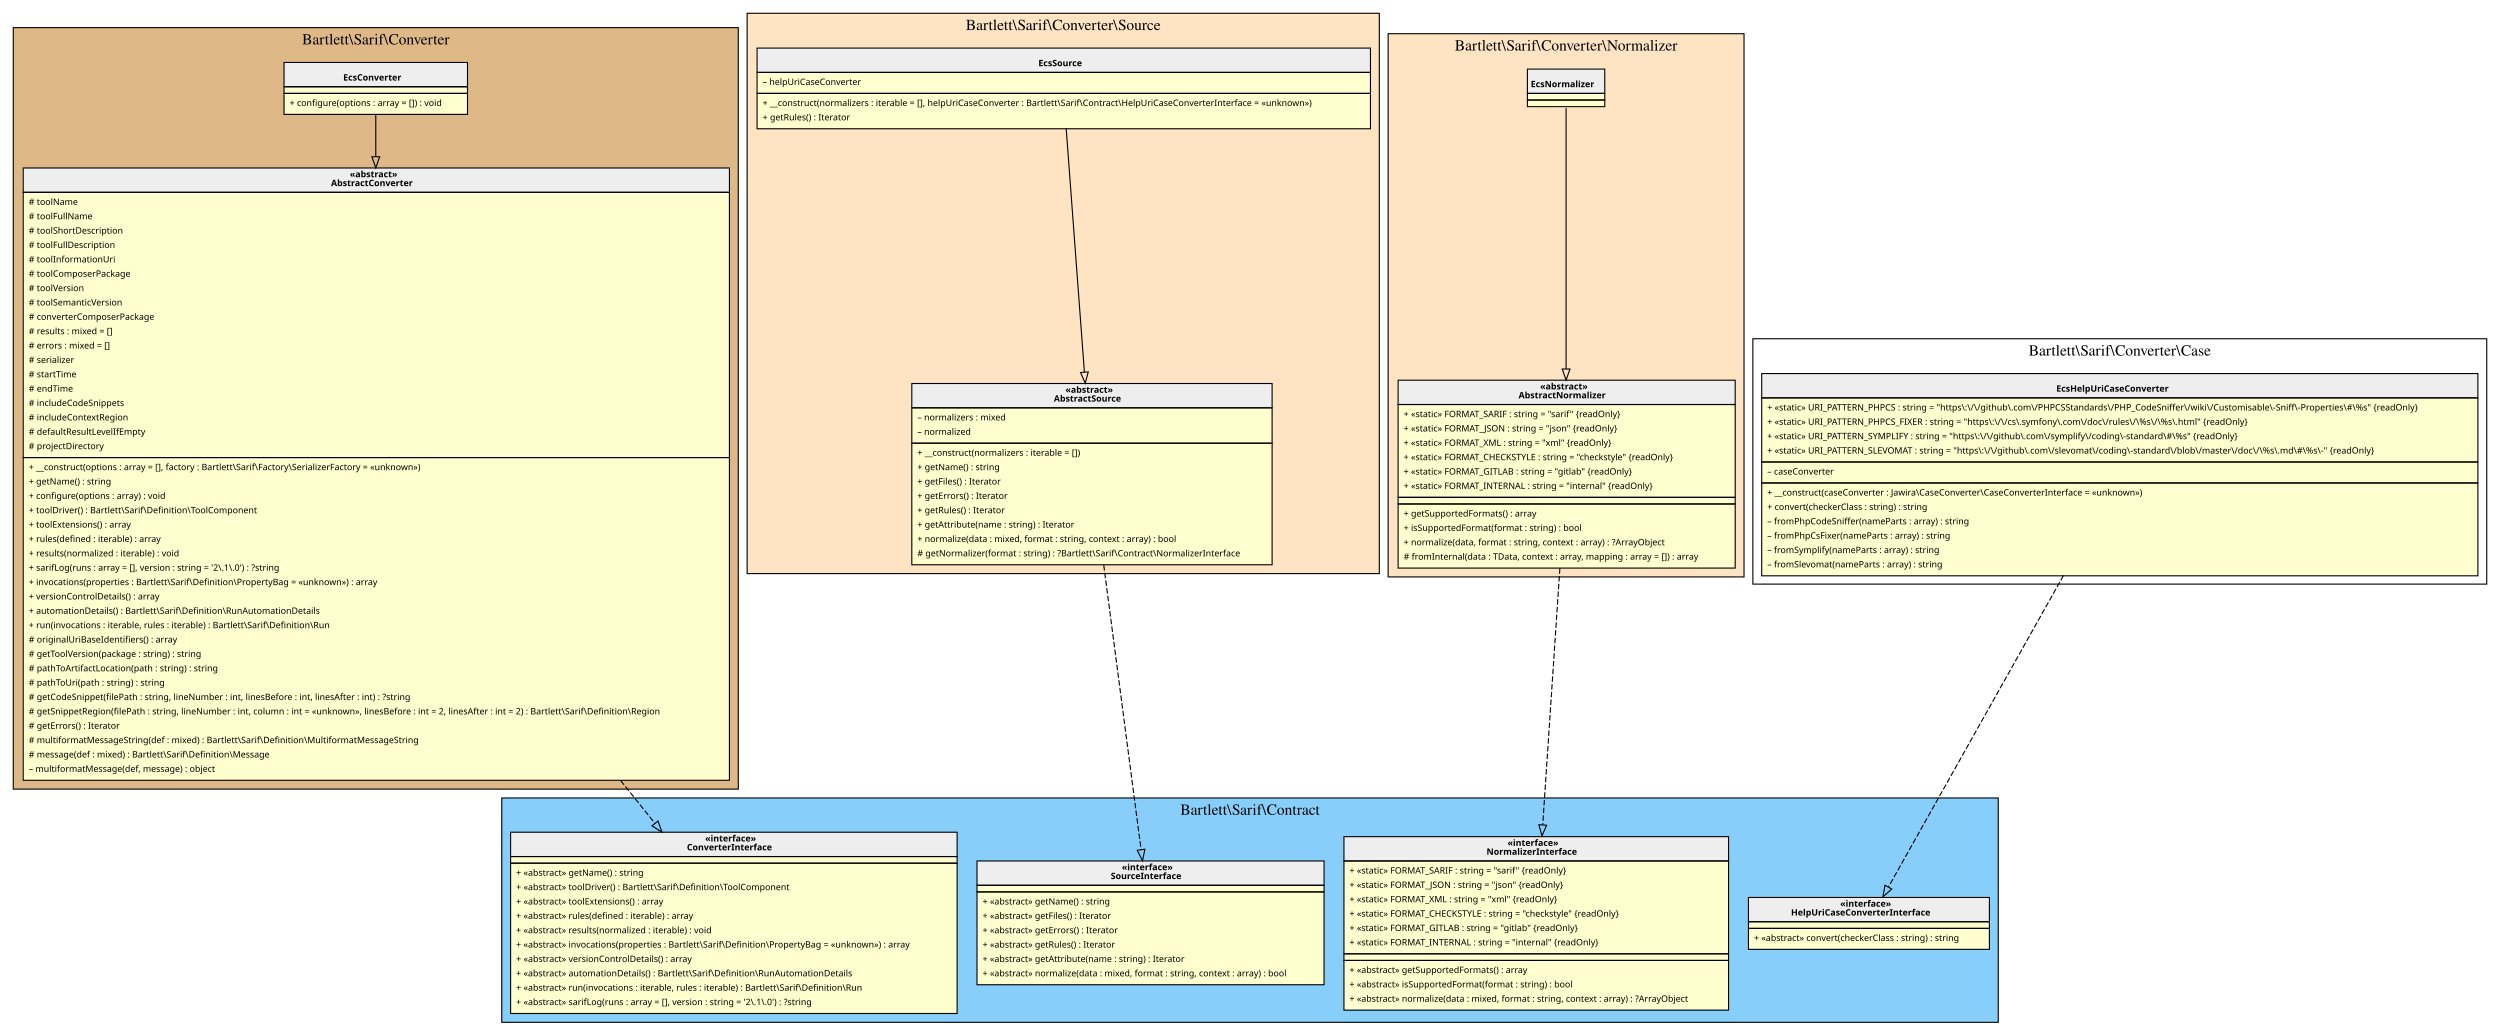
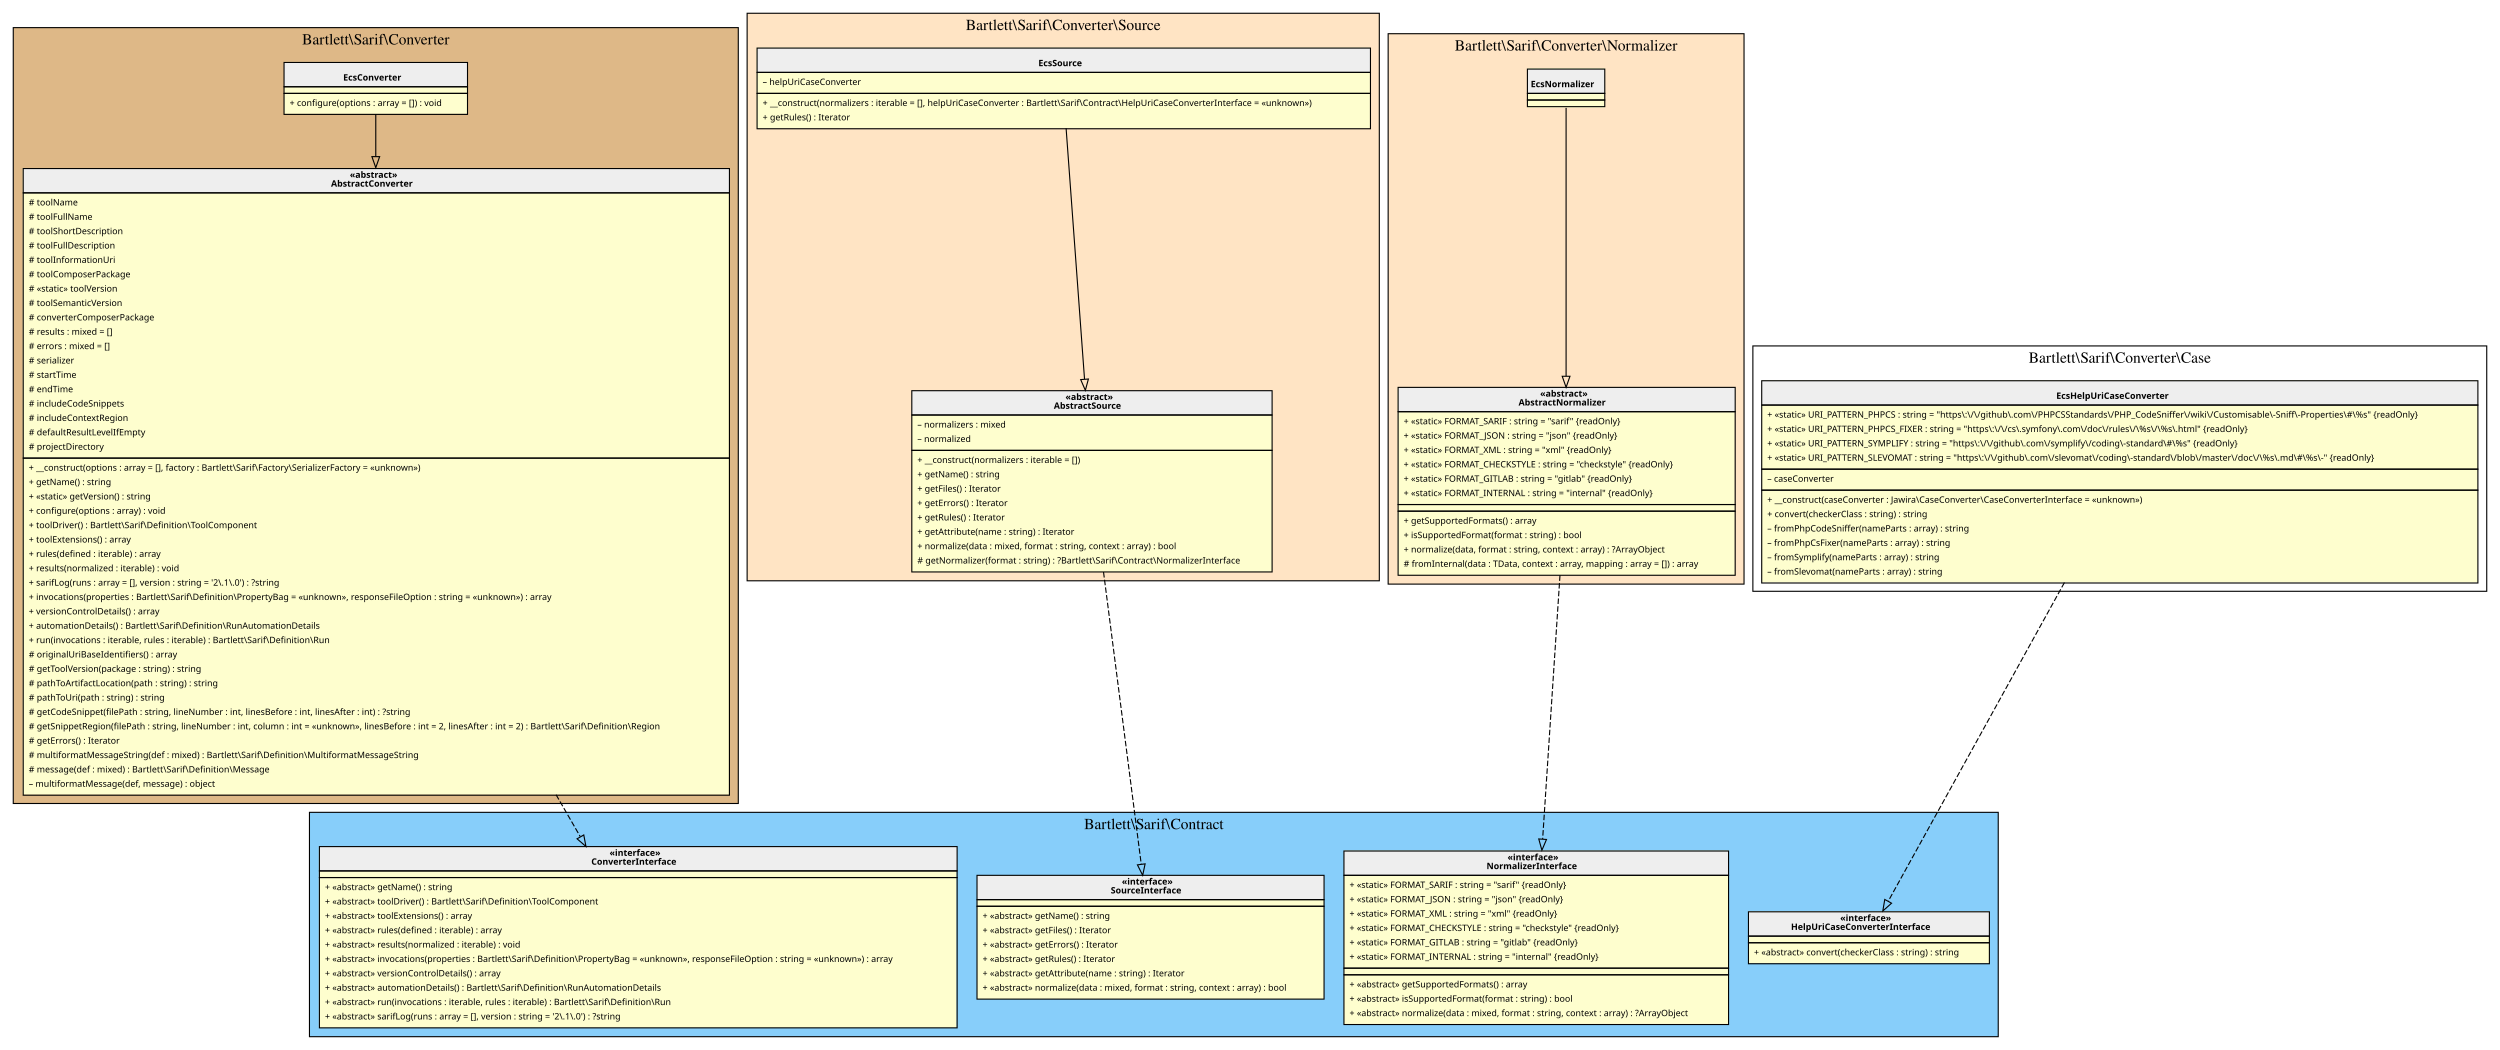
- <svg xmlns="http://www.w3.org/2000/svg" width="2262pt" height="937pt" viewBox="0.00 0.00 2262.00 937.00">
-   <g id="graph0" class="graph" transform="scale(1 1) rotate(0) translate(4 933)">
+ <svg xmlns="http://www.w3.org/2000/svg" width="2262pt" height="950pt" viewBox="0.00 0.00 2262.00 950.00">
+   <g id="graph0" class="graph" transform="scale(1 1) rotate(0) translate(4 946)">
    <g id="clust1" class="cluster">
-       <polygon fill="BurlyWood" stroke="black" points="8,-219 8,-908 664,-908 664,-219 8,-219" />
-       <text text-anchor="middle" x="336" y="-892.8" font-family="Times,serif" font-size="14.00">Bartlett\Sarif\Converter</text>
+       <polygon fill="BurlyWood" stroke="black" points="8,-219 8,-921 664,-921 664,-219 8,-219" />
+       <text text-anchor="middle" x="336" y="-905.8" font-family="Times,serif" font-size="14.00">Bartlett\Sarif\Converter</text>
    </g>
    <g id="clust2" class="cluster">
-       <polygon fill="LightSkyBlue" stroke="black" points="450,-8 450,-211 1804,-211 1804,-8 450,-8" />
-       <text text-anchor="middle" x="1127" y="-195.8" font-family="Times,serif" font-size="14.00">Bartlett\Sarif\Contract</text>
+       <polygon fill="LightSkyBlue" stroke="black" points="276,-8 276,-211 1804,-211 1804,-8 276,-8" />
+       <text text-anchor="middle" x="1040" y="-195.8" font-family="Times,serif" font-size="14.00">Bartlett\Sarif\Contract</text>
    </g>
    <g id="clust3" class="cluster">
-       <polygon fill="Bisque" stroke="black" points="672,-414 672,-921 1244,-921 1244,-414 672,-414" />
-       <text text-anchor="middle" x="958" y="-905.8" font-family="Times,serif" font-size="14.00">Bartlett\Sarif\Converter\Source</text>
+       <polygon fill="Bisque" stroke="black" points="672,-420.5 672,-934 1244,-934 1244,-420.5 672,-420.5" />
+       <text text-anchor="middle" x="958" y="-918.8" font-family="Times,serif" font-size="14.00">Bartlett\Sarif\Converter\Source</text>
    </g>
    <g id="clust4" class="cluster">
-       <polygon fill="Bisque" stroke="black" points="1252,-411 1252,-902.5 1574,-902.5 1574,-411 1252,-411" />
-       <text text-anchor="middle" x="1413" y="-887.3" font-family="Times,serif" font-size="14.00">Bartlett\Sarif\Converter\Normalizer</text>
+       <polygon fill="Bisque" stroke="black" points="1252,-417.5 1252,-915.5 1574,-915.5 1574,-417.5 1252,-417.5" />
+       <text text-anchor="middle" x="1413" y="-900.3" font-family="Times,serif" font-size="14.00">Bartlett\Sarif\Converter\Normalizer</text>
    </g>
    <g id="clust5" class="cluster">
-       <polygon fill="transparent" stroke="black" points="1582,-404.5 1582,-626.5 2246,-626.5 2246,-404.5 1582,-404.5" />
-       <text text-anchor="middle" x="1914" y="-611.3" font-family="Times,serif" font-size="14.00">Bartlett\Sarif\Converter\Case</text>
+       <polygon fill="transparent" stroke="black" points="1582,-411 1582,-633 2246,-633 2246,-411 1582,-411" />
+       <text text-anchor="middle" x="1914" y="-617.8" font-family="Times,serif" font-size="14.00">Bartlett\Sarif\Converter\Case</text>
    </g>
    <g id="node1" class="node">
-       <polygon fill="#fefece" stroke="transparent" points="419,-877 253,-877 253,-830 419,-830 419,-877" />
-       <polygon fill="#eeeeee" stroke="transparent" points="253,-854.5 253,-876.5 419,-876.5 419,-854.5 253,-854.5" />
-       <polygon fill="none" stroke="black" points="253,-854.5 253,-876.5 419,-876.5 419,-854.5 253,-854.5" />
-       <text text-anchor="start" x="306.5" y="-860.1" font-family="Verdana" font-weight="bold" font-size="8.00">EcsConverter</text>
-       <polygon fill="none" stroke="black" points="253,-848.5 253,-854.5 419,-854.5 419,-848.5 253,-848.5" />
-       <polygon fill="none" stroke="black" points="253,-829.5 253,-848.5 419,-848.5 419,-829.5 253,-829.5" />
-       <text text-anchor="start" x="258" y="-837.1" font-family="Verdana" font-size="8.00">+ configure(options : array = []) : void</text>
+       <polygon fill="#fefece" stroke="transparent" points="419,-890 253,-890 253,-843 419,-843 419,-890" />
+       <polygon fill="#eeeeee" stroke="transparent" points="253,-867.5 253,-889.5 419,-889.5 419,-867.5 253,-867.5" />
+       <polygon fill="none" stroke="black" points="253,-867.5 253,-889.5 419,-889.5 419,-867.5 253,-867.5" />
+       <text text-anchor="start" x="306.5" y="-873.1" font-family="Verdana" font-weight="bold" font-size="8.00">EcsConverter</text>
+       <polygon fill="none" stroke="black" points="253,-861.5 253,-867.5 419,-867.5 419,-861.5 253,-861.5" />
+       <polygon fill="none" stroke="black" points="253,-842.5 253,-861.5 419,-861.5 419,-842.5 253,-842.5" />
+       <text text-anchor="start" x="258" y="-850.1" font-family="Verdana" font-size="8.00">+ configure(options : array = []) : void</text>
    </g>
    <g id="node2" class="node">
-       <polygon fill="#fefece" stroke="transparent" points="655.5,-781 16.5,-781 16.5,-227 655.5,-227 655.5,-781" />
-       <polygon fill="#eeeeee" stroke="transparent" points="17,-759 17,-781 656,-781 656,-759 17,-759" />
-       <polygon fill="none" stroke="black" points="17,-759 17,-781 656,-781 656,-759 17,-759" />
-       <text text-anchor="start" x="312.5" y="-772.6" font-family="Verdana" font-weight="bold" font-size="8.00">«abstract»</text>
-       <text text-anchor="start" x="295.5" y="-764.6" font-family="Verdana" font-weight="bold" font-size="8.00">AbstractConverter</text>
-       <polygon fill="none" stroke="black" points="17,-519 17,-759 656,-759 656,-519 17,-519" />
-       <text text-anchor="start" x="22" y="-747.6" font-family="Verdana" font-size="8.00"># toolName</text>
-       <text text-anchor="start" x="22" y="-734.6" font-family="Verdana" font-size="8.00"># toolFullName</text>
-       <text text-anchor="start" x="22" y="-721.6" font-family="Verdana" font-size="8.00"># toolShortDescription</text>
-       <text text-anchor="start" x="22" y="-708.6" font-family="Verdana" font-size="8.00"># toolFullDescription</text>
-       <text text-anchor="start" x="22" y="-695.6" font-family="Verdana" font-size="8.00"># toolInformationUri</text>
-       <text text-anchor="start" x="22" y="-682.6" font-family="Verdana" font-size="8.00"># toolComposerPackage</text>
-       <text text-anchor="start" x="22" y="-669.6" font-family="Verdana" font-size="8.00"># toolVersion</text>
-       <text text-anchor="start" x="22" y="-656.6" font-family="Verdana" font-size="8.00"># toolSemanticVersion</text>
-       <text text-anchor="start" x="22" y="-643.6" font-family="Verdana" font-size="8.00"># converterComposerPackage</text>
-       <text text-anchor="start" x="22" y="-630.6" font-family="Verdana" font-size="8.00"># results : mixed = []</text>
-       <text text-anchor="start" x="22" y="-617.6" font-family="Verdana" font-size="8.00"># errors : mixed = []</text>
-       <text text-anchor="start" x="22" y="-604.6" font-family="Verdana" font-size="8.00"># serializer</text>
-       <text text-anchor="start" x="22" y="-591.6" font-family="Verdana" font-size="8.00"># startTime</text>
-       <text text-anchor="start" x="22" y="-578.6" font-family="Verdana" font-size="8.00"># endTime</text>
-       <text text-anchor="start" x="22" y="-565.6" font-family="Verdana" font-size="8.00"># includeCodeSnippets</text>
-       <text text-anchor="start" x="22" y="-552.6" font-family="Verdana" font-size="8.00"># includeContextRegion</text>
-       <text text-anchor="start" x="22" y="-539.6" font-family="Verdana" font-size="8.00"># defaultResultLevelIfEmpty</text>
-       <text text-anchor="start" x="22" y="-526.6" font-family="Verdana" font-size="8.00"># projectDirectory</text>
-       <polygon fill="none" stroke="black" points="17,-227 17,-519 656,-519 656,-227 17,-227" />
-       <text text-anchor="start" x="22" y="-507.6" font-family="Verdana" font-size="8.00">+ __construct(options : array = [], factory : Bartlett\Sarif\Factory\SerializerFactory = «unknown»)</text>
-       <text text-anchor="start" x="22" y="-494.6" font-family="Verdana" font-size="8.00">+ getName() : string</text>
-       <text text-anchor="start" x="22" y="-481.6" font-family="Verdana" font-size="8.00">+ configure(options : array) : void</text>
-       <text text-anchor="start" x="22" y="-468.6" font-family="Verdana" font-size="8.00">+ toolDriver() : Bartlett\Sarif\Definition\ToolComponent</text>
-       <text text-anchor="start" x="22" y="-455.6" font-family="Verdana" font-size="8.00">+ toolExtensions() : array</text>
-       <text text-anchor="start" x="22" y="-442.6" font-family="Verdana" font-size="8.00">+ rules(defined : iterable) : array</text>
-       <text text-anchor="start" x="22" y="-429.6" font-family="Verdana" font-size="8.00">+ results(normalized : iterable) : void</text>
-       <text text-anchor="start" x="22" y="-416.6" font-family="Verdana" font-size="8.00">+ sarifLog(runs : array = [], version : string = '2\.1\.0') : ?string</text>
-       <text text-anchor="start" x="22" y="-403.6" font-family="Verdana" font-size="8.00">+ invocations(properties : Bartlett\Sarif\Definition\PropertyBag = «unknown») : array</text>
-       <text text-anchor="start" x="22" y="-390.6" font-family="Verdana" font-size="8.00">+ versionControlDetails() : array</text>
-       <text text-anchor="start" x="22" y="-377.6" font-family="Verdana" font-size="8.00">+ automationDetails() : Bartlett\Sarif\Definition\RunAutomationDetails</text>
-       <text text-anchor="start" x="22" y="-364.6" font-family="Verdana" font-size="8.00">+ run(invocations : iterable, rules : iterable) : Bartlett\Sarif\Definition\Run</text>
-       <text text-anchor="start" x="22" y="-351.6" font-family="Verdana" font-size="8.00"># originalUriBaseIdentifiers() : array</text>
-       <text text-anchor="start" x="22" y="-338.6" font-family="Verdana" font-size="8.00"># getToolVersion(package : string) : string</text>
-       <text text-anchor="start" x="22" y="-325.6" font-family="Verdana" font-size="8.00"># pathToArtifactLocation(path : string) : string</text>
-       <text text-anchor="start" x="22" y="-312.6" font-family="Verdana" font-size="8.00"># pathToUri(path : string) : string</text>
-       <text text-anchor="start" x="22" y="-299.6" font-family="Verdana" font-size="8.00"># getCodeSnippet(filePath : string, lineNumber : int, linesBefore : int, linesAfter : int) : ?string</text>
-       <text text-anchor="start" x="22" y="-286.6" font-family="Verdana" font-size="8.00"># getSnippetRegion(filePath : string, lineNumber : int, column : int = «unknown», linesBefore : int = 2, linesAfter : int = 2) : Bartlett\Sarif\Definition\Region</text>
-       <text text-anchor="start" x="22" y="-273.6" font-family="Verdana" font-size="8.00"># getErrors() : Iterator</text>
-       <text text-anchor="start" x="22" y="-260.6" font-family="Verdana" font-size="8.00"># multiformatMessageString(def : mixed) : Bartlett\Sarif\Definition\MultiformatMessageString</text>
-       <text text-anchor="start" x="22" y="-247.6" font-family="Verdana" font-size="8.00"># message(def : mixed) : Bartlett\Sarif\Definition\Message</text>
-       <text text-anchor="start" x="22" y="-234.6" font-family="Verdana" font-size="8.00">– multiformatMessage(def, message) : object</text>
+       <polygon fill="#fefece" stroke="transparent" points="655.5,-794 16.5,-794 16.5,-227 655.5,-227 655.5,-794" />
+       <polygon fill="#eeeeee" stroke="transparent" points="17,-771.5 17,-793.5 656,-793.5 656,-771.5 17,-771.5" />
+       <polygon fill="none" stroke="black" points="17,-771.5 17,-793.5 656,-793.5 656,-771.5 17,-771.5" />
+       <text text-anchor="start" x="312.5" y="-785.1" font-family="Verdana" font-weight="bold" font-size="8.00">«abstract»</text>
+       <text text-anchor="start" x="295.5" y="-777.1" font-family="Verdana" font-weight="bold" font-size="8.00">AbstractConverter</text>
+       <polygon fill="none" stroke="black" points="17,-531.5 17,-771.5 656,-771.5 656,-531.5 17,-531.5" />
+       <text text-anchor="start" x="22" y="-760.1" font-family="Verdana" font-size="8.00"># toolName</text>
+       <text text-anchor="start" x="22" y="-747.1" font-family="Verdana" font-size="8.00"># toolFullName</text>
+       <text text-anchor="start" x="22" y="-734.1" font-family="Verdana" font-size="8.00"># toolShortDescription</text>
+       <text text-anchor="start" x="22" y="-721.1" font-family="Verdana" font-size="8.00"># toolFullDescription</text>
+       <text text-anchor="start" x="22" y="-708.1" font-family="Verdana" font-size="8.00"># toolInformationUri</text>
+       <text text-anchor="start" x="22" y="-695.1" font-family="Verdana" font-size="8.00"># toolComposerPackage</text>
+       <text text-anchor="start" x="22" y="-682.1" font-family="Verdana" font-size="8.00"># «static» toolVersion</text>
+       <text text-anchor="start" x="22" y="-669.1" font-family="Verdana" font-size="8.00"># toolSemanticVersion</text>
+       <text text-anchor="start" x="22" y="-656.1" font-family="Verdana" font-size="8.00"># converterComposerPackage</text>
+       <text text-anchor="start" x="22" y="-643.1" font-family="Verdana" font-size="8.00"># results : mixed = []</text>
+       <text text-anchor="start" x="22" y="-630.1" font-family="Verdana" font-size="8.00"># errors : mixed = []</text>
+       <text text-anchor="start" x="22" y="-617.1" font-family="Verdana" font-size="8.00"># serializer</text>
+       <text text-anchor="start" x="22" y="-604.1" font-family="Verdana" font-size="8.00"># startTime</text>
+       <text text-anchor="start" x="22" y="-591.1" font-family="Verdana" font-size="8.00"># endTime</text>
+       <text text-anchor="start" x="22" y="-578.1" font-family="Verdana" font-size="8.00"># includeCodeSnippets</text>
+       <text text-anchor="start" x="22" y="-565.1" font-family="Verdana" font-size="8.00"># includeContextRegion</text>
+       <text text-anchor="start" x="22" y="-552.1" font-family="Verdana" font-size="8.00"># defaultResultLevelIfEmpty</text>
+       <text text-anchor="start" x="22" y="-539.1" font-family="Verdana" font-size="8.00"># projectDirectory</text>
+       <polygon fill="none" stroke="black" points="17,-226.5 17,-531.5 656,-531.5 656,-226.5 17,-226.5" />
+       <text text-anchor="start" x="22" y="-520.1" font-family="Verdana" font-size="8.00">+ __construct(options : array = [], factory : Bartlett\Sarif\Factory\SerializerFactory = «unknown»)</text>
+       <text text-anchor="start" x="22" y="-507.1" font-family="Verdana" font-size="8.00">+ getName() : string</text>
+       <text text-anchor="start" x="22" y="-494.1" font-family="Verdana" font-size="8.00">+ «static» getVersion() : string</text>
+       <text text-anchor="start" x="22" y="-481.1" font-family="Verdana" font-size="8.00">+ configure(options : array) : void</text>
+       <text text-anchor="start" x="22" y="-468.1" font-family="Verdana" font-size="8.00">+ toolDriver() : Bartlett\Sarif\Definition\ToolComponent</text>
+       <text text-anchor="start" x="22" y="-455.1" font-family="Verdana" font-size="8.00">+ toolExtensions() : array</text>
+       <text text-anchor="start" x="22" y="-442.1" font-family="Verdana" font-size="8.00">+ rules(defined : iterable) : array</text>
+       <text text-anchor="start" x="22" y="-429.1" font-family="Verdana" font-size="8.00">+ results(normalized : iterable) : void</text>
+       <text text-anchor="start" x="22" y="-416.1" font-family="Verdana" font-size="8.00">+ sarifLog(runs : array = [], version : string = '2\.1\.0') : ?string</text>
+       <text text-anchor="start" x="22" y="-403.1" font-family="Verdana" font-size="8.00">+ invocations(properties : Bartlett\Sarif\Definition\PropertyBag = «unknown», responseFileOption : string = «unknown») : array</text>
+       <text text-anchor="start" x="22" y="-390.1" font-family="Verdana" font-size="8.00">+ versionControlDetails() : array</text>
+       <text text-anchor="start" x="22" y="-377.1" font-family="Verdana" font-size="8.00">+ automationDetails() : Bartlett\Sarif\Definition\RunAutomationDetails</text>
+       <text text-anchor="start" x="22" y="-364.1" font-family="Verdana" font-size="8.00">+ run(invocations : iterable, rules : iterable) : Bartlett\Sarif\Definition\Run</text>
+       <text text-anchor="start" x="22" y="-351.1" font-family="Verdana" font-size="8.00"># originalUriBaseIdentifiers() : array</text>
+       <text text-anchor="start" x="22" y="-338.1" font-family="Verdana" font-size="8.00"># getToolVersion(package : string) : string</text>
+       <text text-anchor="start" x="22" y="-325.1" font-family="Verdana" font-size="8.00"># pathToArtifactLocation(path : string) : string</text>
+       <text text-anchor="start" x="22" y="-312.1" font-family="Verdana" font-size="8.00"># pathToUri(path : string) : string</text>
+       <text text-anchor="start" x="22" y="-299.1" font-family="Verdana" font-size="8.00"># getCodeSnippet(filePath : string, lineNumber : int, linesBefore : int, linesAfter : int) : ?string</text>
+       <text text-anchor="start" x="22" y="-286.1" font-family="Verdana" font-size="8.00"># getSnippetRegion(filePath : string, lineNumber : int, column : int = «unknown», linesBefore : int = 2, linesAfter : int = 2) : Bartlett\Sarif\Definition\Region</text>
+       <text text-anchor="start" x="22" y="-273.1" font-family="Verdana" font-size="8.00"># getErrors() : Iterator</text>
+       <text text-anchor="start" x="22" y="-260.1" font-family="Verdana" font-size="8.00"># multiformatMessageString(def : mixed) : Bartlett\Sarif\Definition\MultiformatMessageString</text>
+       <text text-anchor="start" x="22" y="-247.1" font-family="Verdana" font-size="8.00"># message(def : mixed) : Bartlett\Sarif\Definition\Message</text>
+       <text text-anchor="start" x="22" y="-234.1" font-family="Verdana" font-size="8.00">– multiformatMessage(def, message) : object</text>
    </g>
    <g id="edge2" class="edge">
-       <path fill="none" stroke="black" d="M336,-829.97C336,-819.79 336,-806.62 336,-791.44" />
-       <polygon fill="none" stroke="black" points="339.5,-791.18 336,-781.18 332.5,-791.18 339.5,-791.18" />
+       <path fill="none" stroke="black" d="M336,-842.82C336,-832.68 336,-819.59 336,-804.49" />
+       <polygon fill="none" stroke="black" points="339.5,-804.29 336,-794.29 332.5,-804.29 339.5,-804.29" />
    </g>
    <g id="node3" class="node">
-       <polygon fill="#fefece" stroke="transparent" points="862,-180 458,-180 458,-16 862,-16 862,-180" />
-       <polygon fill="#eeeeee" stroke="transparent" points="458,-158 458,-180 862,-180 862,-158 458,-158" />
-       <polygon fill="none" stroke="black" points="458,-158 458,-180 862,-180 862,-158 458,-158" />
-       <text text-anchor="start" x="634" y="-171.6" font-family="Verdana" font-weight="bold" font-size="8.00">«interface»</text>
-       <text text-anchor="start" x="617.5" y="-163.6" font-family="Verdana" font-weight="bold" font-size="8.00">ConverterInterface</text>
-       <polygon fill="none" stroke="black" points="458,-152 458,-158 862,-158 862,-152 458,-152" />
-       <polygon fill="none" stroke="black" points="458,-16 458,-152 862,-152 862,-16 458,-16" />
-       <text text-anchor="start" x="463" y="-140.6" font-family="Verdana" font-size="8.00">+ «abstract» getName() : string</text>
-       <text text-anchor="start" x="463" y="-127.6" font-family="Verdana" font-size="8.00">+ «abstract» toolDriver() : Bartlett\Sarif\Definition\ToolComponent</text>
-       <text text-anchor="start" x="463" y="-114.6" font-family="Verdana" font-size="8.00">+ «abstract» toolExtensions() : array</text>
-       <text text-anchor="start" x="463" y="-101.6" font-family="Verdana" font-size="8.00">+ «abstract» rules(defined : iterable) : array</text>
-       <text text-anchor="start" x="463" y="-88.6" font-family="Verdana" font-size="8.00">+ «abstract» results(normalized : iterable) : void</text>
-       <text text-anchor="start" x="463" y="-75.6" font-family="Verdana" font-size="8.00">+ «abstract» invocations(properties : Bartlett\Sarif\Definition\PropertyBag = «unknown») : array</text>
-       <text text-anchor="start" x="463" y="-62.6" font-family="Verdana" font-size="8.00">+ «abstract» versionControlDetails() : array</text>
-       <text text-anchor="start" x="463" y="-49.6" font-family="Verdana" font-size="8.00">+ «abstract» automationDetails() : Bartlett\Sarif\Definition\RunAutomationDetails</text>
-       <text text-anchor="start" x="463" y="-36.6" font-family="Verdana" font-size="8.00">+ «abstract» run(invocations : iterable, rules : iterable) : Bartlett\Sarif\Definition\Run</text>
-       <text text-anchor="start" x="463" y="-23.6" font-family="Verdana" font-size="8.00">+ «abstract» sarifLog(runs : array = [], version : string = '2\.1\.0') : ?string</text>
+       <polygon fill="#fefece" stroke="transparent" points="861.5,-180 284.5,-180 284.5,-16 861.5,-16 861.5,-180" />
+       <polygon fill="#eeeeee" stroke="transparent" points="285,-158 285,-180 862,-180 862,-158 285,-158" />
+       <polygon fill="none" stroke="black" points="285,-158 285,-180 862,-180 862,-158 285,-158" />
+       <text text-anchor="start" x="547.5" y="-171.6" font-family="Verdana" font-weight="bold" font-size="8.00">«interface»</text>
+       <text text-anchor="start" x="531" y="-163.6" font-family="Verdana" font-weight="bold" font-size="8.00">ConverterInterface</text>
+       <polygon fill="none" stroke="black" points="285,-152 285,-158 862,-158 862,-152 285,-152" />
+       <polygon fill="none" stroke="black" points="285,-16 285,-152 862,-152 862,-16 285,-16" />
+       <text text-anchor="start" x="290" y="-140.6" font-family="Verdana" font-size="8.00">+ «abstract» getName() : string</text>
+       <text text-anchor="start" x="290" y="-127.6" font-family="Verdana" font-size="8.00">+ «abstract» toolDriver() : Bartlett\Sarif\Definition\ToolComponent</text>
+       <text text-anchor="start" x="290" y="-114.6" font-family="Verdana" font-size="8.00">+ «abstract» toolExtensions() : array</text>
+       <text text-anchor="start" x="290" y="-101.6" font-family="Verdana" font-size="8.00">+ «abstract» rules(defined : iterable) : array</text>
+       <text text-anchor="start" x="290" y="-88.6" font-family="Verdana" font-size="8.00">+ «abstract» results(normalized : iterable) : void</text>
+       <text text-anchor="start" x="290" y="-75.6" font-family="Verdana" font-size="8.00">+ «abstract» invocations(properties : Bartlett\Sarif\Definition\PropertyBag = «unknown», responseFileOption : string = «unknown») : array</text>
+       <text text-anchor="start" x="290" y="-62.6" font-family="Verdana" font-size="8.00">+ «abstract» versionControlDetails() : array</text>
+       <text text-anchor="start" x="290" y="-49.6" font-family="Verdana" font-size="8.00">+ «abstract» automationDetails() : Bartlett\Sarif\Definition\RunAutomationDetails</text>
+       <text text-anchor="start" x="290" y="-36.6" font-family="Verdana" font-size="8.00">+ «abstract» run(invocations : iterable, rules : iterable) : Bartlett\Sarif\Definition\Run</text>
+       <text text-anchor="start" x="290" y="-23.6" font-family="Verdana" font-size="8.00">+ «abstract» sarifLog(runs : array = [], version : string = '2\.1\.0') : ?string</text>
    </g>
    <g id="edge1" class="edge">
-       <path fill="none" stroke="black" stroke-dasharray="5,2" d="M557.48,-226.83C568.34,-213.29 578.79,-200.26 588.58,-188.05" />
-       <polygon fill="none" stroke="black" points="591.39,-190.14 594.92,-180.15 585.93,-185.76 591.39,-190.14" />
+       <path fill="none" stroke="black" stroke-dasharray="5,2" d="M499.15,-226.92C506.77,-213.72 514.1,-201.03 520.98,-189.1" />
+       <polygon fill="none" stroke="black" points="524.19,-190.54 526.16,-180.13 518.13,-187.04 524.19,-190.54" />
    </g>
    <g id="node4" class="node">
      <polygon fill="#fefece" stroke="transparent" points="1194,-154 880,-154 880,-42 1194,-42 1194,-154" />
      <polygon fill="#eeeeee" stroke="transparent" points="880,-132 880,-154 1194,-154 1194,-132 880,-132" />
      <polygon fill="none" stroke="black" points="880,-132 880,-154 1194,-154 1194,-132 880,-132" />
      <text text-anchor="start" x="1011" y="-145.6" font-family="Verdana" font-weight="bold" font-size="8.00">«interface»</text>
      <text text-anchor="start" x="1001" y="-137.6" font-family="Verdana" font-weight="bold" font-size="8.00">SourceInterface</text>
      <polygon fill="none" stroke="black" points="880,-126 880,-132 1194,-132 1194,-126 880,-126" />
      <polygon fill="none" stroke="black" points="880,-42 880,-126 1194,-126 1194,-42 880,-42" />
      <text text-anchor="start" x="885" y="-114.6" font-family="Verdana" font-size="8.00">+ «abstract» getName() : string</text>
      <text text-anchor="start" x="885" y="-101.6" font-family="Verdana" font-size="8.00">+ «abstract» getFiles() : Iterator</text>
      <text text-anchor="start" x="885" y="-88.6" font-family="Verdana" font-size="8.00">+ «abstract» getErrors() : Iterator</text>
      <text text-anchor="start" x="885" y="-75.6" font-family="Verdana" font-size="8.00">+ «abstract» getRules() : Iterator</text>
      <text text-anchor="start" x="885" y="-62.6" font-family="Verdana" font-size="8.00">+ «abstract» getAttribute(name : string) : Iterator</text>
      <text text-anchor="start" x="885" y="-49.6" font-family="Verdana" font-size="8.00">+ «abstract» normalize(data : mixed, format : string, context : array) : bool</text>
    </g>
    <g id="node5" class="node">
      <polygon fill="#fefece" stroke="transparent" points="1560,-176.5 1212,-176.5 1212,-19.5 1560,-19.5 1560,-176.5" />
      <polygon fill="#eeeeee" stroke="transparent" points="1212,-154 1212,-176 1560,-176 1560,-154 1212,-154" />
      <polygon fill="none" stroke="black" points="1212,-154 1212,-176 1560,-176 1560,-154 1212,-154" />
      <text text-anchor="start" x="1360" y="-167.6" font-family="Verdana" font-weight="bold" font-size="8.00">«interface»</text>
      <text text-anchor="start" x="1341" y="-159.6" font-family="Verdana" font-weight="bold" font-size="8.00">NormalizerInterface</text>
      <polygon fill="none" stroke="black" points="1212,-70 1212,-154 1560,-154 1560,-70 1212,-70" />
      <text text-anchor="start" x="1217" y="-142.6" font-family="Verdana" font-size="8.00">+ «static» FORMAT_SARIF : string = "sarif" {readOnly}</text>
      <text text-anchor="start" x="1217" y="-129.6" font-family="Verdana" font-size="8.00">+ «static» FORMAT_JSON : string = "json" {readOnly}</text>
      <text text-anchor="start" x="1217" y="-116.6" font-family="Verdana" font-size="8.00">+ «static» FORMAT_XML : string = "xml" {readOnly}</text>
      <text text-anchor="start" x="1217" y="-103.6" font-family="Verdana" font-size="8.00">+ «static» FORMAT_CHECKSTYLE : string = "checkstyle" {readOnly}</text>
      <text text-anchor="start" x="1217" y="-90.6" font-family="Verdana" font-size="8.00">+ «static» FORMAT_GITLAB : string = "gitlab" {readOnly}</text>
      <text text-anchor="start" x="1217" y="-77.6" font-family="Verdana" font-size="8.00">+ «static» FORMAT_INTERNAL : string = "internal" {readOnly}</text>
      <polygon fill="none" stroke="black" points="1212,-64 1212,-70 1560,-70 1560,-64 1212,-64" />
      <polygon fill="none" stroke="black" points="1212,-19 1212,-64 1560,-64 1560,-19 1212,-19" />
      <text text-anchor="start" x="1217" y="-52.6" font-family="Verdana" font-size="8.00">+ «abstract» getSupportedFormats() : array</text>
      <text text-anchor="start" x="1217" y="-39.6" font-family="Verdana" font-size="8.00">+ «abstract» isSupportedFormat(format : string) : bool</text>
      <text text-anchor="start" x="1217" y="-26.6" font-family="Verdana" font-size="8.00">+ «abstract» normalize(data : mixed, format : string, context : array) : ?ArrayObject</text>
    </g>
    <g id="node6" class="node">
      <polygon fill="#fefece" stroke="transparent" points="1796,-121.5 1578,-121.5 1578,-74.5 1796,-74.5 1796,-121.5" />
      <polygon fill="#eeeeee" stroke="transparent" points="1578,-99 1578,-121 1796,-121 1796,-99 1578,-99" />
      <polygon fill="none" stroke="black" points="1578,-99 1578,-121 1796,-121 1796,-99 1578,-99" />
      <text text-anchor="start" x="1661" y="-112.6" font-family="Verdana" font-weight="bold" font-size="8.00">«interface»</text>
      <text text-anchor="start" x="1616.5" y="-104.6" font-family="Verdana" font-weight="bold" font-size="8.00">HelpUriCaseConverterInterface</text>
      <polygon fill="none" stroke="black" points="1578,-93 1578,-99 1796,-99 1796,-93 1578,-93" />
      <polygon fill="none" stroke="black" points="1578,-74 1578,-93 1796,-93 1796,-74 1578,-74" />
      <text text-anchor="start" x="1583" y="-81.6" font-family="Verdana" font-size="8.00">+ «abstract» convert(checkerClass : string) : string</text>
    </g>
    <g id="node7" class="node">
-       <polygon fill="#fefece" stroke="transparent" points="1235.5,-890 680.5,-890 680.5,-817 1235.5,-817 1235.5,-890" />
-       <polygon fill="#eeeeee" stroke="transparent" points="681,-867.5 681,-889.5 1236,-889.5 1236,-867.5 681,-867.5" />
-       <polygon fill="none" stroke="black" points="681,-867.5 681,-889.5 1236,-889.5 1236,-867.5 681,-867.5" />
-       <text text-anchor="start" x="935.5" y="-873.1" font-family="Verdana" font-weight="bold" font-size="8.00">EcsSource</text>
-       <polygon fill="none" stroke="black" points="681,-848.5 681,-867.5 1236,-867.5 1236,-848.5 681,-848.5" />
-       <text text-anchor="start" x="686" y="-856.1" font-family="Verdana" font-size="8.00">– helpUriCaseConverter</text>
-       <polygon fill="none" stroke="black" points="681,-816.5 681,-848.5 1236,-848.5 1236,-816.5 681,-816.5" />
-       <text text-anchor="start" x="686" y="-837.1" font-family="Verdana" font-size="8.00">+ __construct(normalizers : iterable = [], helpUriCaseConverter : Bartlett\Sarif\Contract\HelpUriCaseConverterInterface = «unknown»)</text>
-       <text text-anchor="start" x="686" y="-824.1" font-family="Verdana" font-size="8.00">+ getRules() : Iterator</text>
+       <polygon fill="#fefece" stroke="transparent" points="1235.5,-903 680.5,-903 680.5,-830 1235.5,-830 1235.5,-903" />
+       <polygon fill="#eeeeee" stroke="transparent" points="681,-880.5 681,-902.5 1236,-902.5 1236,-880.5 681,-880.5" />
+       <polygon fill="none" stroke="black" points="681,-880.5 681,-902.5 1236,-902.5 1236,-880.5 681,-880.5" />
+       <text text-anchor="start" x="935.5" y="-886.1" font-family="Verdana" font-weight="bold" font-size="8.00">EcsSource</text>
+       <polygon fill="none" stroke="black" points="681,-861.5 681,-880.5 1236,-880.5 1236,-861.5 681,-861.5" />
+       <text text-anchor="start" x="686" y="-869.1" font-family="Verdana" font-size="8.00">– helpUriCaseConverter</text>
+       <polygon fill="none" stroke="black" points="681,-829.5 681,-861.5 1236,-861.5 1236,-829.5 681,-829.5" />
+       <text text-anchor="start" x="686" y="-850.1" font-family="Verdana" font-size="8.00">+ __construct(normalizers : iterable = [], helpUriCaseConverter : Bartlett\Sarif\Contract\HelpUriCaseConverterInterface = «unknown»)</text>
+       <text text-anchor="start" x="686" y="-837.1" font-family="Verdana" font-size="8.00">+ getRules() : Iterator</text>
    </g>
    <g id="node8" class="node">
-       <polygon fill="#fefece" stroke="transparent" points="1147,-586 821,-586 821,-422 1147,-422 1147,-586" />
-       <polygon fill="#eeeeee" stroke="transparent" points="821,-564 821,-586 1147,-586 1147,-564 821,-564" />
-       <polygon fill="none" stroke="black" points="821,-564 821,-586 1147,-586 1147,-564 821,-564" />
-       <text text-anchor="start" x="960" y="-577.6" font-family="Verdana" font-weight="bold" font-size="8.00">«abstract»</text>
-       <text text-anchor="start" x="949.5" y="-569.6" font-family="Verdana" font-weight="bold" font-size="8.00">AbstractSource</text>
-       <polygon fill="none" stroke="black" points="821,-532 821,-564 1147,-564 1147,-532 821,-532" />
-       <text text-anchor="start" x="826" y="-552.6" font-family="Verdana" font-size="8.00">– normalizers : mixed</text>
-       <text text-anchor="start" x="826" y="-539.6" font-family="Verdana" font-size="8.00">– normalized</text>
-       <polygon fill="none" stroke="black" points="821,-422 821,-532 1147,-532 1147,-422 821,-422" />
-       <text text-anchor="start" x="826" y="-520.6" font-family="Verdana" font-size="8.00">+ __construct(normalizers : iterable = [])</text>
-       <text text-anchor="start" x="826" y="-507.6" font-family="Verdana" font-size="8.00">+ getName() : string</text>
-       <text text-anchor="start" x="826" y="-494.6" font-family="Verdana" font-size="8.00">+ getFiles() : Iterator</text>
-       <text text-anchor="start" x="826" y="-481.6" font-family="Verdana" font-size="8.00">+ getErrors() : Iterator</text>
-       <text text-anchor="start" x="826" y="-468.6" font-family="Verdana" font-size="8.00">+ getRules() : Iterator</text>
-       <text text-anchor="start" x="826" y="-455.6" font-family="Verdana" font-size="8.00">+ getAttribute(name : string) : Iterator</text>
-       <text text-anchor="start" x="826" y="-442.6" font-family="Verdana" font-size="8.00">+ normalize(data : mixed, format : string, context : array) : bool</text>
-       <text text-anchor="start" x="826" y="-429.6" font-family="Verdana" font-size="8.00"># getNormalizer(format : string) : ?Bartlett\Sarif\Contract\NormalizerInterface</text>
+       <polygon fill="#fefece" stroke="transparent" points="1147,-592.5 821,-592.5 821,-428.5 1147,-428.5 1147,-592.5" />
+       <polygon fill="#eeeeee" stroke="transparent" points="821,-570.5 821,-592.5 1147,-592.5 1147,-570.5 821,-570.5" />
+       <polygon fill="none" stroke="black" points="821,-570.5 821,-592.5 1147,-592.5 1147,-570.5 821,-570.5" />
+       <text text-anchor="start" x="960" y="-584.1" font-family="Verdana" font-weight="bold" font-size="8.00">«abstract»</text>
+       <text text-anchor="start" x="949.5" y="-576.1" font-family="Verdana" font-weight="bold" font-size="8.00">AbstractSource</text>
+       <polygon fill="none" stroke="black" points="821,-538.5 821,-570.5 1147,-570.5 1147,-538.5 821,-538.5" />
+       <text text-anchor="start" x="826" y="-559.1" font-family="Verdana" font-size="8.00">– normalizers : mixed</text>
+       <text text-anchor="start" x="826" y="-546.1" font-family="Verdana" font-size="8.00">– normalized</text>
+       <polygon fill="none" stroke="black" points="821,-428.5 821,-538.5 1147,-538.5 1147,-428.5 821,-428.5" />
+       <text text-anchor="start" x="826" y="-527.1" font-family="Verdana" font-size="8.00">+ __construct(normalizers : iterable = [])</text>
+       <text text-anchor="start" x="826" y="-514.1" font-family="Verdana" font-size="8.00">+ getName() : string</text>
+       <text text-anchor="start" x="826" y="-501.1" font-family="Verdana" font-size="8.00">+ getFiles() : Iterator</text>
+       <text text-anchor="start" x="826" y="-488.1" font-family="Verdana" font-size="8.00">+ getErrors() : Iterator</text>
+       <text text-anchor="start" x="826" y="-475.1" font-family="Verdana" font-size="8.00">+ getRules() : Iterator</text>
+       <text text-anchor="start" x="826" y="-462.1" font-family="Verdana" font-size="8.00">+ getAttribute(name : string) : Iterator</text>
+       <text text-anchor="start" x="826" y="-449.1" font-family="Verdana" font-size="8.00">+ normalize(data : mixed, format : string, context : array) : bool</text>
+       <text text-anchor="start" x="826" y="-436.1" font-family="Verdana" font-size="8.00"># getNormalizer(format : string) : ?Bartlett\Sarif\Contract\NormalizerInterface</text>
    </g>
    <g id="edge4" class="edge">
-       <path fill="none" stroke="black" d="M960.66,-816.94C964.51,-765.48 971.77,-668.5 977.17,-596.28" />
-       <polygon fill="none" stroke="black" points="980.66,-596.49 977.92,-586.26 973.68,-595.97 980.66,-596.49" />
+       <path fill="none" stroke="black" d="M960.61,-829.94C964.47,-777.36 971.84,-677.12 977.27,-603.1" />
+       <polygon fill="none" stroke="black" points="980.78,-603.06 978.03,-592.83 973.8,-602.55 980.78,-603.06" />
    </g>
    <g id="edge3" class="edge">
-       <path fill="none" stroke="black" stroke-dasharray="5,2" d="M994.66,-421.73C1004.6,-345.96 1019.24,-234.4 1028.44,-164.27" />
-       <polygon fill="none" stroke="black" points="1031.92,-164.6 1029.75,-154.23 1024.98,-163.69 1031.92,-164.6" />
+       <path fill="none" stroke="black" stroke-dasharray="5,2" d="M994.47,-428.4C1004.46,-351.01 1019.32,-235.9 1028.57,-164.26" />
+       <polygon fill="none" stroke="black" points="1032.09,-164.38 1029.9,-154.01 1025.15,-163.48 1032.09,-164.38" />
    </g>
    <g id="node9" class="node">
-       <polygon fill="#fefece" stroke="transparent" points="1448,-871.5 1378,-871.5 1378,-835.5 1448,-835.5 1448,-871.5" />
-       <polygon fill="#eeeeee" stroke="transparent" points="1378,-848.5 1378,-870.5 1448,-870.5 1448,-848.5 1378,-848.5" />
-       <polygon fill="none" stroke="black" points="1378,-848.5 1378,-870.5 1448,-870.5 1448,-848.5 1378,-848.5" />
-       <text text-anchor="start" x="1381" y="-854.1" font-family="Verdana" font-weight="bold" font-size="8.00">EcsNormalizer</text>
-       <polygon fill="none" stroke="black" points="1378,-842.5 1378,-848.5 1448,-848.5 1448,-842.5 1378,-842.5" />
-       <polygon fill="none" stroke="black" points="1378,-836.5 1378,-842.5 1448,-842.5 1448,-836.5 1378,-836.5" />
+       <polygon fill="#fefece" stroke="transparent" points="1448,-884.5 1378,-884.5 1378,-848.5 1448,-848.5 1448,-884.5" />
+       <polygon fill="#eeeeee" stroke="transparent" points="1378,-861.5 1378,-883.5 1448,-883.5 1448,-861.5 1378,-861.5" />
+       <polygon fill="none" stroke="black" points="1378,-861.5 1378,-883.5 1448,-883.5 1448,-861.5 1378,-861.5" />
+       <text text-anchor="start" x="1381" y="-867.1" font-family="Verdana" font-weight="bold" font-size="8.00">EcsNormalizer</text>
+       <polygon fill="none" stroke="black" points="1378,-855.5 1378,-861.5 1448,-861.5 1448,-855.5 1378,-855.5" />
+       <polygon fill="none" stroke="black" points="1378,-849.5 1378,-855.5 1448,-855.5 1448,-849.5 1378,-849.5" />
    </g>
    <g id="node10" class="node">
-       <polygon fill="#fefece" stroke="transparent" points="1565.5,-589 1260.5,-589 1260.5,-419 1565.5,-419 1565.5,-589" />
-       <polygon fill="#eeeeee" stroke="transparent" points="1261,-567 1261,-589 1566,-589 1566,-567 1261,-567" />
-       <polygon fill="none" stroke="black" points="1261,-567 1261,-589 1566,-589 1566,-567 1261,-567" />
-       <text text-anchor="start" x="1389.5" y="-580.6" font-family="Verdana" font-weight="bold" font-size="8.00">«abstract»</text>
-       <text text-anchor="start" x="1370" y="-572.6" font-family="Verdana" font-weight="bold" font-size="8.00">AbstractNormalizer</text>
-       <polygon fill="none" stroke="black" points="1261,-483 1261,-567 1566,-567 1566,-483 1261,-483" />
-       <text text-anchor="start" x="1266" y="-555.6" font-family="Verdana" font-size="8.00">+ «static» FORMAT_SARIF : string = "sarif" {readOnly}</text>
-       <text text-anchor="start" x="1266" y="-542.6" font-family="Verdana" font-size="8.00">+ «static» FORMAT_JSON : string = "json" {readOnly}</text>
-       <text text-anchor="start" x="1266" y="-529.6" font-family="Verdana" font-size="8.00">+ «static» FORMAT_XML : string = "xml" {readOnly}</text>
-       <text text-anchor="start" x="1266" y="-516.6" font-family="Verdana" font-size="8.00">+ «static» FORMAT_CHECKSTYLE : string = "checkstyle" {readOnly}</text>
-       <text text-anchor="start" x="1266" y="-503.6" font-family="Verdana" font-size="8.00">+ «static» FORMAT_GITLAB : string = "gitlab" {readOnly}</text>
-       <text text-anchor="start" x="1266" y="-490.6" font-family="Verdana" font-size="8.00">+ «static» FORMAT_INTERNAL : string = "internal" {readOnly}</text>
-       <polygon fill="none" stroke="black" points="1261,-477 1261,-483 1566,-483 1566,-477 1261,-477" />
-       <polygon fill="none" stroke="black" points="1261,-419 1261,-477 1566,-477 1566,-419 1261,-419" />
-       <text text-anchor="start" x="1266" y="-465.6" font-family="Verdana" font-size="8.00">+ getSupportedFormats() : array</text>
-       <text text-anchor="start" x="1266" y="-452.6" font-family="Verdana" font-size="8.00">+ isSupportedFormat(format : string) : bool</text>
-       <text text-anchor="start" x="1266" y="-439.6" font-family="Verdana" font-size="8.00">+ normalize(data, format : string, context : array) : ?ArrayObject</text>
-       <text text-anchor="start" x="1266" y="-426.6" font-family="Verdana" font-size="8.00"># fromInternal(data : TData, context : array, mapping : array = []) : array</text>
+       <polygon fill="#fefece" stroke="transparent" points="1565.5,-595.5 1260.5,-595.5 1260.5,-425.5 1565.5,-425.5 1565.5,-595.5" />
+       <polygon fill="#eeeeee" stroke="transparent" points="1261,-573.5 1261,-595.5 1566,-595.5 1566,-573.5 1261,-573.5" />
+       <polygon fill="none" stroke="black" points="1261,-573.5 1261,-595.5 1566,-595.5 1566,-573.5 1261,-573.5" />
+       <text text-anchor="start" x="1389.5" y="-587.1" font-family="Verdana" font-weight="bold" font-size="8.00">«abstract»</text>
+       <text text-anchor="start" x="1370" y="-579.1" font-family="Verdana" font-weight="bold" font-size="8.00">AbstractNormalizer</text>
+       <polygon fill="none" stroke="black" points="1261,-489.5 1261,-573.5 1566,-573.5 1566,-489.5 1261,-489.5" />
+       <text text-anchor="start" x="1266" y="-562.1" font-family="Verdana" font-size="8.00">+ «static» FORMAT_SARIF : string = "sarif" {readOnly}</text>
+       <text text-anchor="start" x="1266" y="-549.1" font-family="Verdana" font-size="8.00">+ «static» FORMAT_JSON : string = "json" {readOnly}</text>
+       <text text-anchor="start" x="1266" y="-536.1" font-family="Verdana" font-size="8.00">+ «static» FORMAT_XML : string = "xml" {readOnly}</text>
+       <text text-anchor="start" x="1266" y="-523.1" font-family="Verdana" font-size="8.00">+ «static» FORMAT_CHECKSTYLE : string = "checkstyle" {readOnly}</text>
+       <text text-anchor="start" x="1266" y="-510.1" font-family="Verdana" font-size="8.00">+ «static» FORMAT_GITLAB : string = "gitlab" {readOnly}</text>
+       <text text-anchor="start" x="1266" y="-497.1" font-family="Verdana" font-size="8.00">+ «static» FORMAT_INTERNAL : string = "internal" {readOnly}</text>
+       <polygon fill="none" stroke="black" points="1261,-483.5 1261,-489.5 1566,-489.5 1566,-483.5 1261,-483.5" />
+       <polygon fill="none" stroke="black" points="1261,-425.5 1261,-483.5 1566,-483.5 1566,-425.5 1261,-425.5" />
+       <text text-anchor="start" x="1266" y="-472.1" font-family="Verdana" font-size="8.00">+ getSupportedFormats() : array</text>
+       <text text-anchor="start" x="1266" y="-459.1" font-family="Verdana" font-size="8.00">+ isSupportedFormat(format : string) : bool</text>
+       <text text-anchor="start" x="1266" y="-446.1" font-family="Verdana" font-size="8.00">+ normalize(data, format : string, context : array) : ?ArrayObject</text>
+       <text text-anchor="start" x="1266" y="-433.1" font-family="Verdana" font-size="8.00"># fromInternal(data : TData, context : array, mapping : array = []) : array</text>
    </g>
    <g id="edge6" class="edge">
-       <path fill="none" stroke="black" d="M1413,-835.27C1413,-792.87 1413,-680.99 1413,-599.16" />
-       <polygon fill="none" stroke="black" points="1416.5,-599.09 1413,-589.09 1409.5,-599.09 1416.5,-599.09" />
+       <path fill="none" stroke="black" d="M1413,-848.43C1413,-805.29 1413,-689.42 1413,-605.6" />
+       <polygon fill="none" stroke="black" points="1416.5,-605.54 1413,-595.54 1409.5,-605.54 1416.5,-605.54" />
    </g>
    <g id="edge5" class="edge">
-       <path fill="none" stroke="black" stroke-dasharray="5,2" d="M1407.37,-418.8C1402.84,-350.94 1396.48,-255.82 1391.88,-186.98" />
-       <polygon fill="none" stroke="black" points="1395.34,-186.34 1391.19,-176.59 1388.36,-186.8 1395.34,-186.34" />
+       <path fill="none" stroke="black" stroke-dasharray="5,2" d="M1407.47,-425.44C1402.9,-355.91 1396.42,-257.47 1391.78,-186.9" />
+       <polygon fill="none" stroke="black" points="1395.26,-186.45 1391.11,-176.7 1388.27,-186.91 1395.26,-186.45" />
    </g>
    <g id="node11" class="node">
-       <polygon fill="#fefece" stroke="transparent" points="2238,-595.5 1590,-595.5 1590,-412.5 2238,-412.5 2238,-595.5" />
-       <polygon fill="#eeeeee" stroke="transparent" points="1590,-573 1590,-595 2238,-595 2238,-573 1590,-573" />
-       <polygon fill="none" stroke="black" points="1590,-573 1590,-595 2238,-595 2238,-573 1590,-573" />
-       <text text-anchor="start" x="1856.5" y="-578.6" font-family="Verdana" font-weight="bold" font-size="8.00">EcsHelpUriCaseConverter</text>
-       <polygon fill="none" stroke="black" points="1590,-515 1590,-573 2238,-573 2238,-515 1590,-515" />
-       <text text-anchor="start" x="1595" y="-561.6" font-family="Verdana" font-size="8.00">+ «static» URI_PATTERN_PHPCS : string = "https\:\/\/github\.com\/PHPCSStandards\/PHP_CodeSniffer\/wiki\/Customisable\-Sniff\-Properties\#\%s" {readOnly}</text>
-       <text text-anchor="start" x="1595" y="-548.6" font-family="Verdana" font-size="8.00">+ «static» URI_PATTERN_PHPCS_FIXER : string = "https\:\/\/cs\.symfony\.com\/doc\/rules\/\%s\/\%s\.html" {readOnly}</text>
-       <text text-anchor="start" x="1595" y="-535.6" font-family="Verdana" font-size="8.00">+ «static» URI_PATTERN_SYMPLIFY : string = "https\:\/\/github\.com\/symplify\/coding\-standard\#\%s" {readOnly}</text>
-       <text text-anchor="start" x="1595" y="-522.6" font-family="Verdana" font-size="8.00">+ «static» URI_PATTERN_SLEVOMAT : string = "https\:\/\/github\.com\/slevomat\/coding\-standard\/blob\/master\/doc\/\%s\.md\#\%s\-" {readOnly}</text>
-       <polygon fill="none" stroke="black" points="1590,-496 1590,-515 2238,-515 2238,-496 1590,-496" />
-       <text text-anchor="start" x="1595" y="-503.6" font-family="Verdana" font-size="8.00">– caseConverter</text>
-       <polygon fill="none" stroke="black" points="1590,-412 1590,-496 2238,-496 2238,-412 1590,-412" />
-       <text text-anchor="start" x="1595" y="-484.6" font-family="Verdana" font-size="8.00">+ __construct(caseConverter : Jawira\CaseConverter\CaseConverterInterface = «unknown»)</text>
-       <text text-anchor="start" x="1595" y="-471.6" font-family="Verdana" font-size="8.00">+ convert(checkerClass : string) : string</text>
-       <text text-anchor="start" x="1595" y="-458.6" font-family="Verdana" font-size="8.00">– fromPhpCodeSniffer(nameParts : array) : string</text>
-       <text text-anchor="start" x="1595" y="-445.6" font-family="Verdana" font-size="8.00">– fromPhpCsFixer(nameParts : array) : string</text>
-       <text text-anchor="start" x="1595" y="-432.6" font-family="Verdana" font-size="8.00">– fromSymplify(nameParts : array) : string</text>
-       <text text-anchor="start" x="1595" y="-419.6" font-family="Verdana" font-size="8.00">– fromSlevomat(nameParts : array) : string</text>
+       <polygon fill="#fefece" stroke="transparent" points="2238,-602 1590,-602 1590,-419 2238,-419 2238,-602" />
+       <polygon fill="#eeeeee" stroke="transparent" points="1590,-579.5 1590,-601.5 2238,-601.5 2238,-579.5 1590,-579.5" />
+       <polygon fill="none" stroke="black" points="1590,-579.5 1590,-601.5 2238,-601.5 2238,-579.5 1590,-579.5" />
+       <text text-anchor="start" x="1856.5" y="-585.1" font-family="Verdana" font-weight="bold" font-size="8.00">EcsHelpUriCaseConverter</text>
+       <polygon fill="none" stroke="black" points="1590,-521.5 1590,-579.5 2238,-579.5 2238,-521.5 1590,-521.5" />
+       <text text-anchor="start" x="1595" y="-568.1" font-family="Verdana" font-size="8.00">+ «static» URI_PATTERN_PHPCS : string = "https\:\/\/github\.com\/PHPCSStandards\/PHP_CodeSniffer\/wiki\/Customisable\-Sniff\-Properties\#\%s" {readOnly}</text>
+       <text text-anchor="start" x="1595" y="-555.1" font-family="Verdana" font-size="8.00">+ «static» URI_PATTERN_PHPCS_FIXER : string = "https\:\/\/cs\.symfony\.com\/doc\/rules\/\%s\/\%s\.html" {readOnly}</text>
+       <text text-anchor="start" x="1595" y="-542.1" font-family="Verdana" font-size="8.00">+ «static» URI_PATTERN_SYMPLIFY : string = "https\:\/\/github\.com\/symplify\/coding\-standard\#\%s" {readOnly}</text>
+       <text text-anchor="start" x="1595" y="-529.1" font-family="Verdana" font-size="8.00">+ «static» URI_PATTERN_SLEVOMAT : string = "https\:\/\/github\.com\/slevomat\/coding\-standard\/blob\/master\/doc\/\%s\.md\#\%s\-" {readOnly}</text>
+       <polygon fill="none" stroke="black" points="1590,-502.5 1590,-521.5 2238,-521.5 2238,-502.5 1590,-502.5" />
+       <text text-anchor="start" x="1595" y="-510.1" font-family="Verdana" font-size="8.00">– caseConverter</text>
+       <polygon fill="none" stroke="black" points="1590,-418.5 1590,-502.5 2238,-502.5 2238,-418.5 1590,-418.5" />
+       <text text-anchor="start" x="1595" y="-491.1" font-family="Verdana" font-size="8.00">+ __construct(caseConverter : Jawira\CaseConverter\CaseConverterInterface = «unknown»)</text>
+       <text text-anchor="start" x="1595" y="-478.1" font-family="Verdana" font-size="8.00">+ convert(checkerClass : string) : string</text>
+       <text text-anchor="start" x="1595" y="-465.1" font-family="Verdana" font-size="8.00">– fromPhpCodeSniffer(nameParts : array) : string</text>
+       <text text-anchor="start" x="1595" y="-452.1" font-family="Verdana" font-size="8.00">– fromPhpCsFixer(nameParts : array) : string</text>
+       <text text-anchor="start" x="1595" y="-439.1" font-family="Verdana" font-size="8.00">– fromSymplify(nameParts : array) : string</text>
+       <text text-anchor="start" x="1595" y="-426.1" font-family="Verdana" font-size="8.00">– fromSlevomat(nameParts : array) : string</text>
    </g>
    <g id="edge7" class="edge">
-       <path fill="none" stroke="black" stroke-dasharray="5,2" d="M1863.06,-412.33C1812.68,-322.68 1738.39,-190.47 1704.73,-130.56" />
-       <polygon fill="none" stroke="black" points="1707.64,-128.59 1699.69,-121.58 1701.54,-132.02 1707.64,-128.59" />
+       <path fill="none" stroke="black" stroke-dasharray="5,2" d="M1863.9,-418.91C1813.36,-327.5 1738.11,-191.43 1704.42,-130.49" />
+       <polygon fill="none" stroke="black" points="1707.47,-128.78 1699.56,-121.72 1701.34,-132.16 1707.47,-128.78" />
    </g>
  </g>
</svg>
